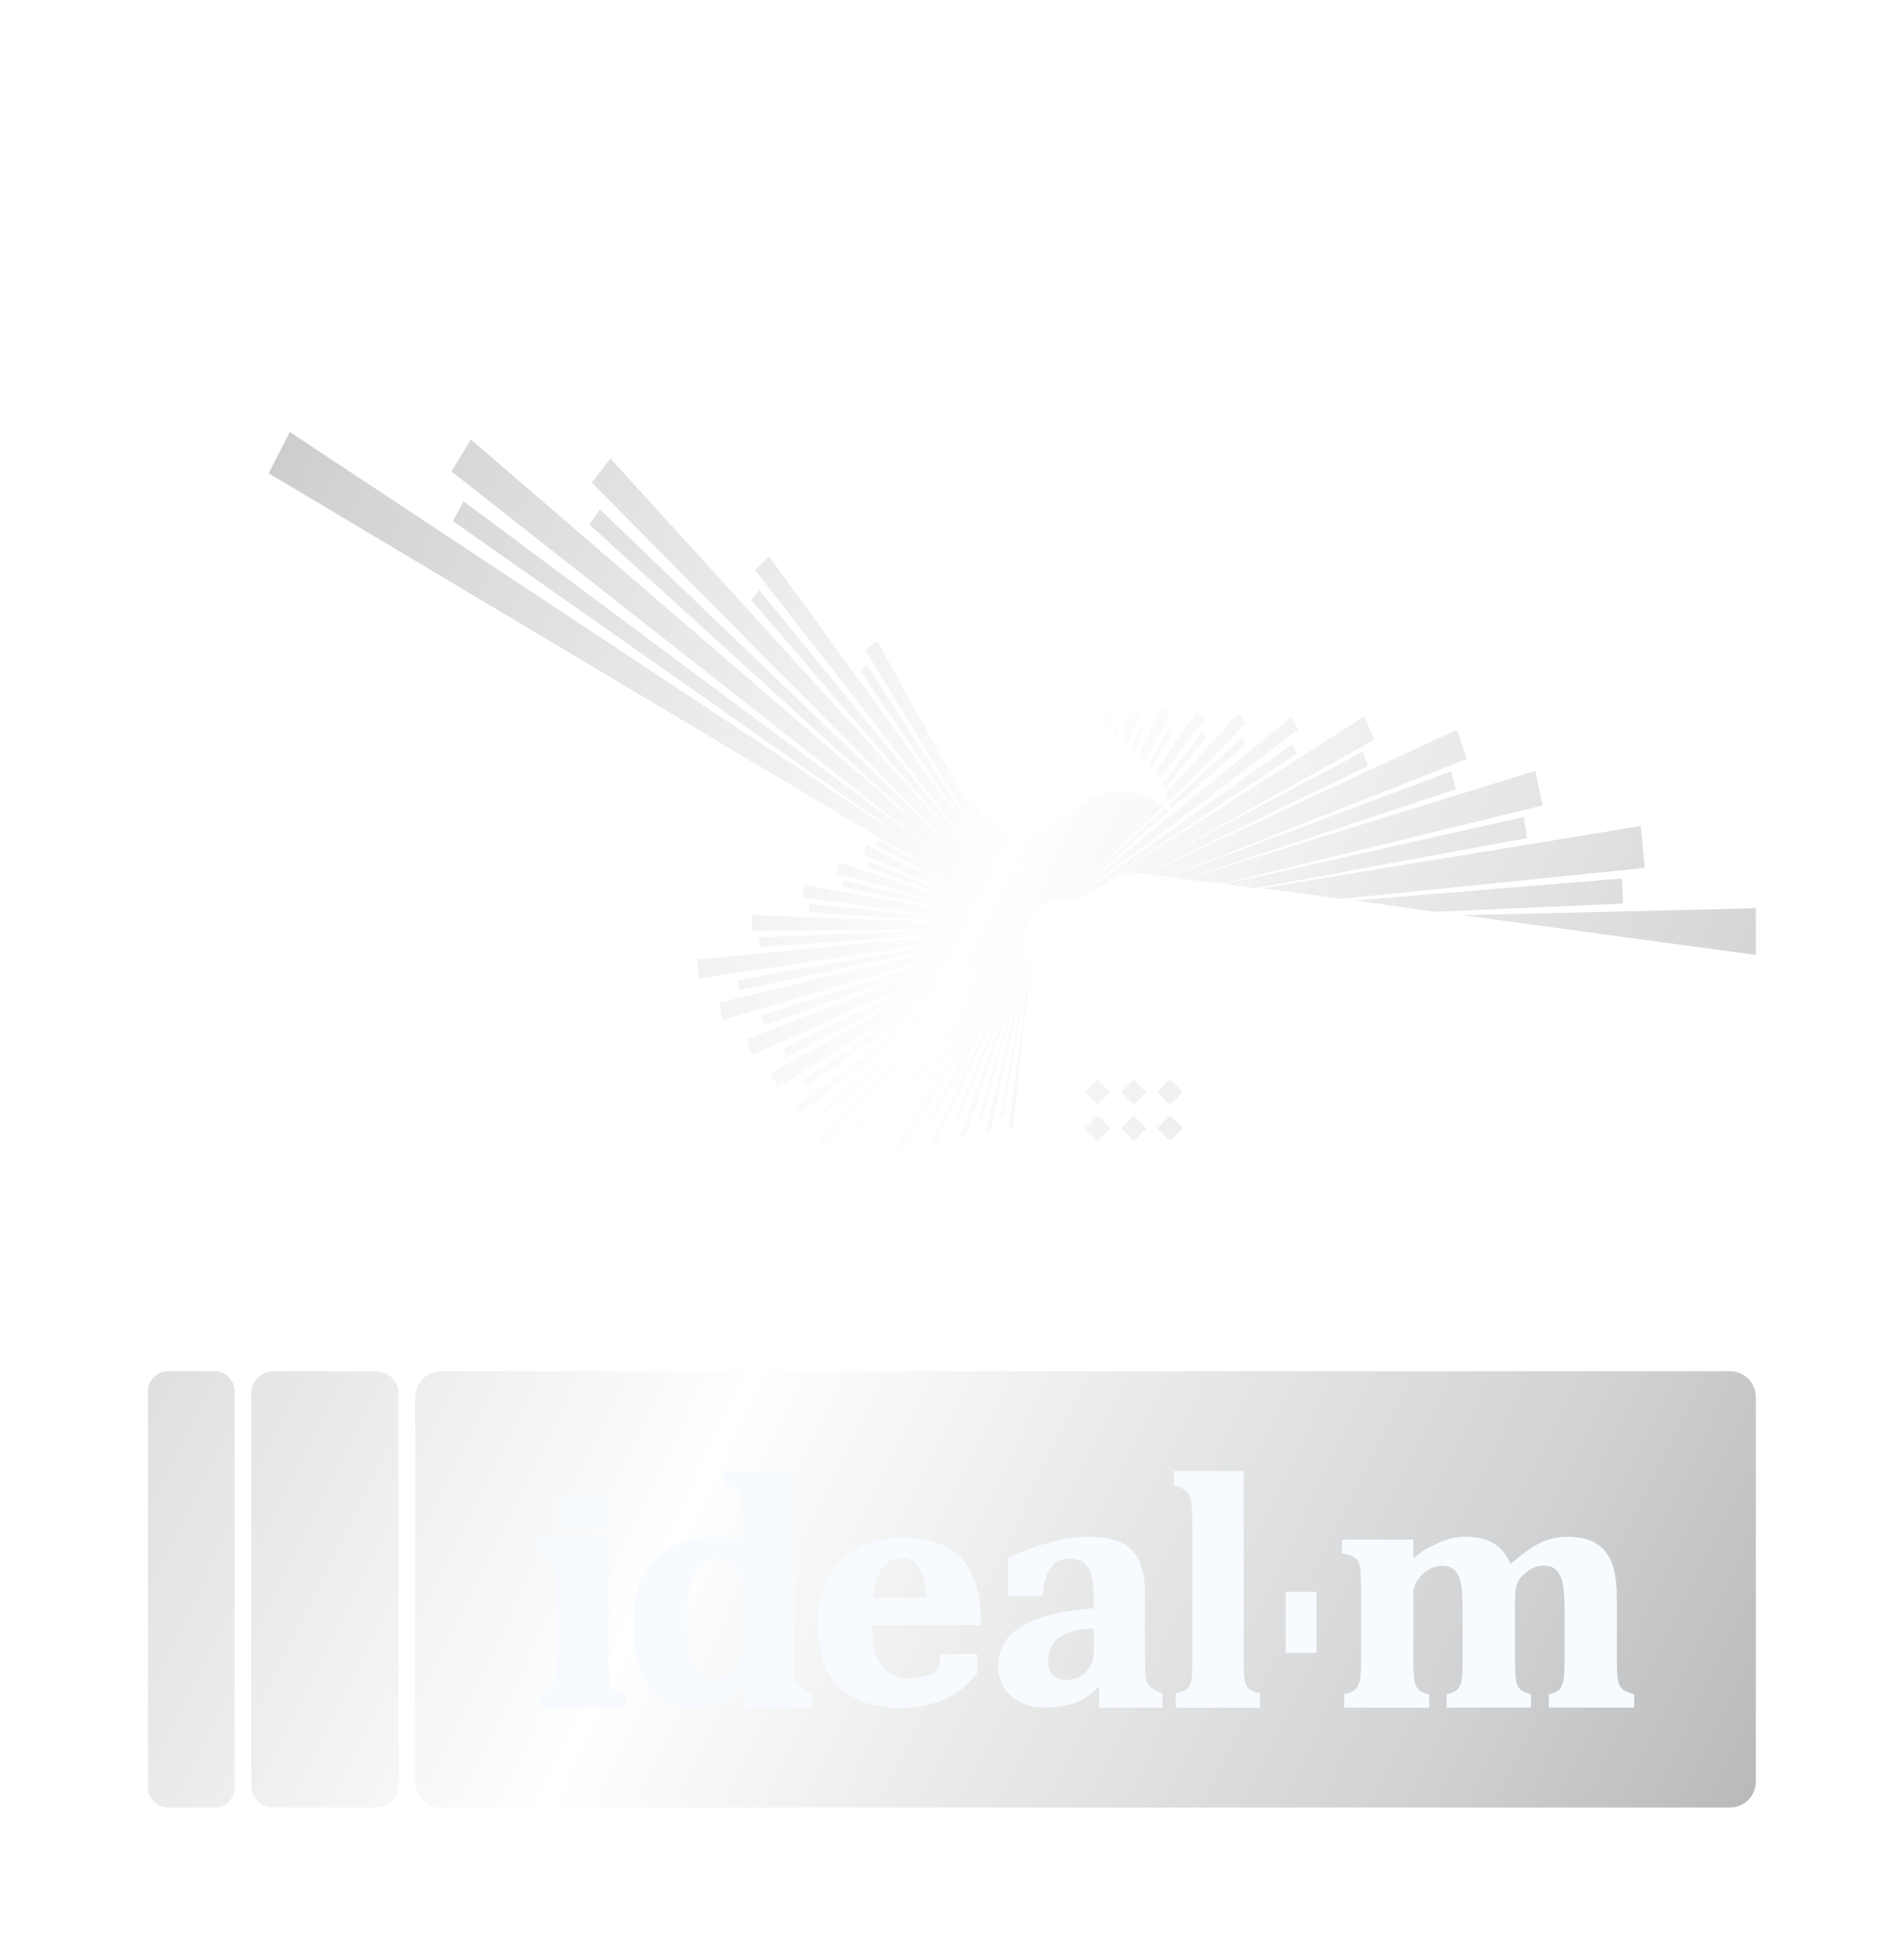
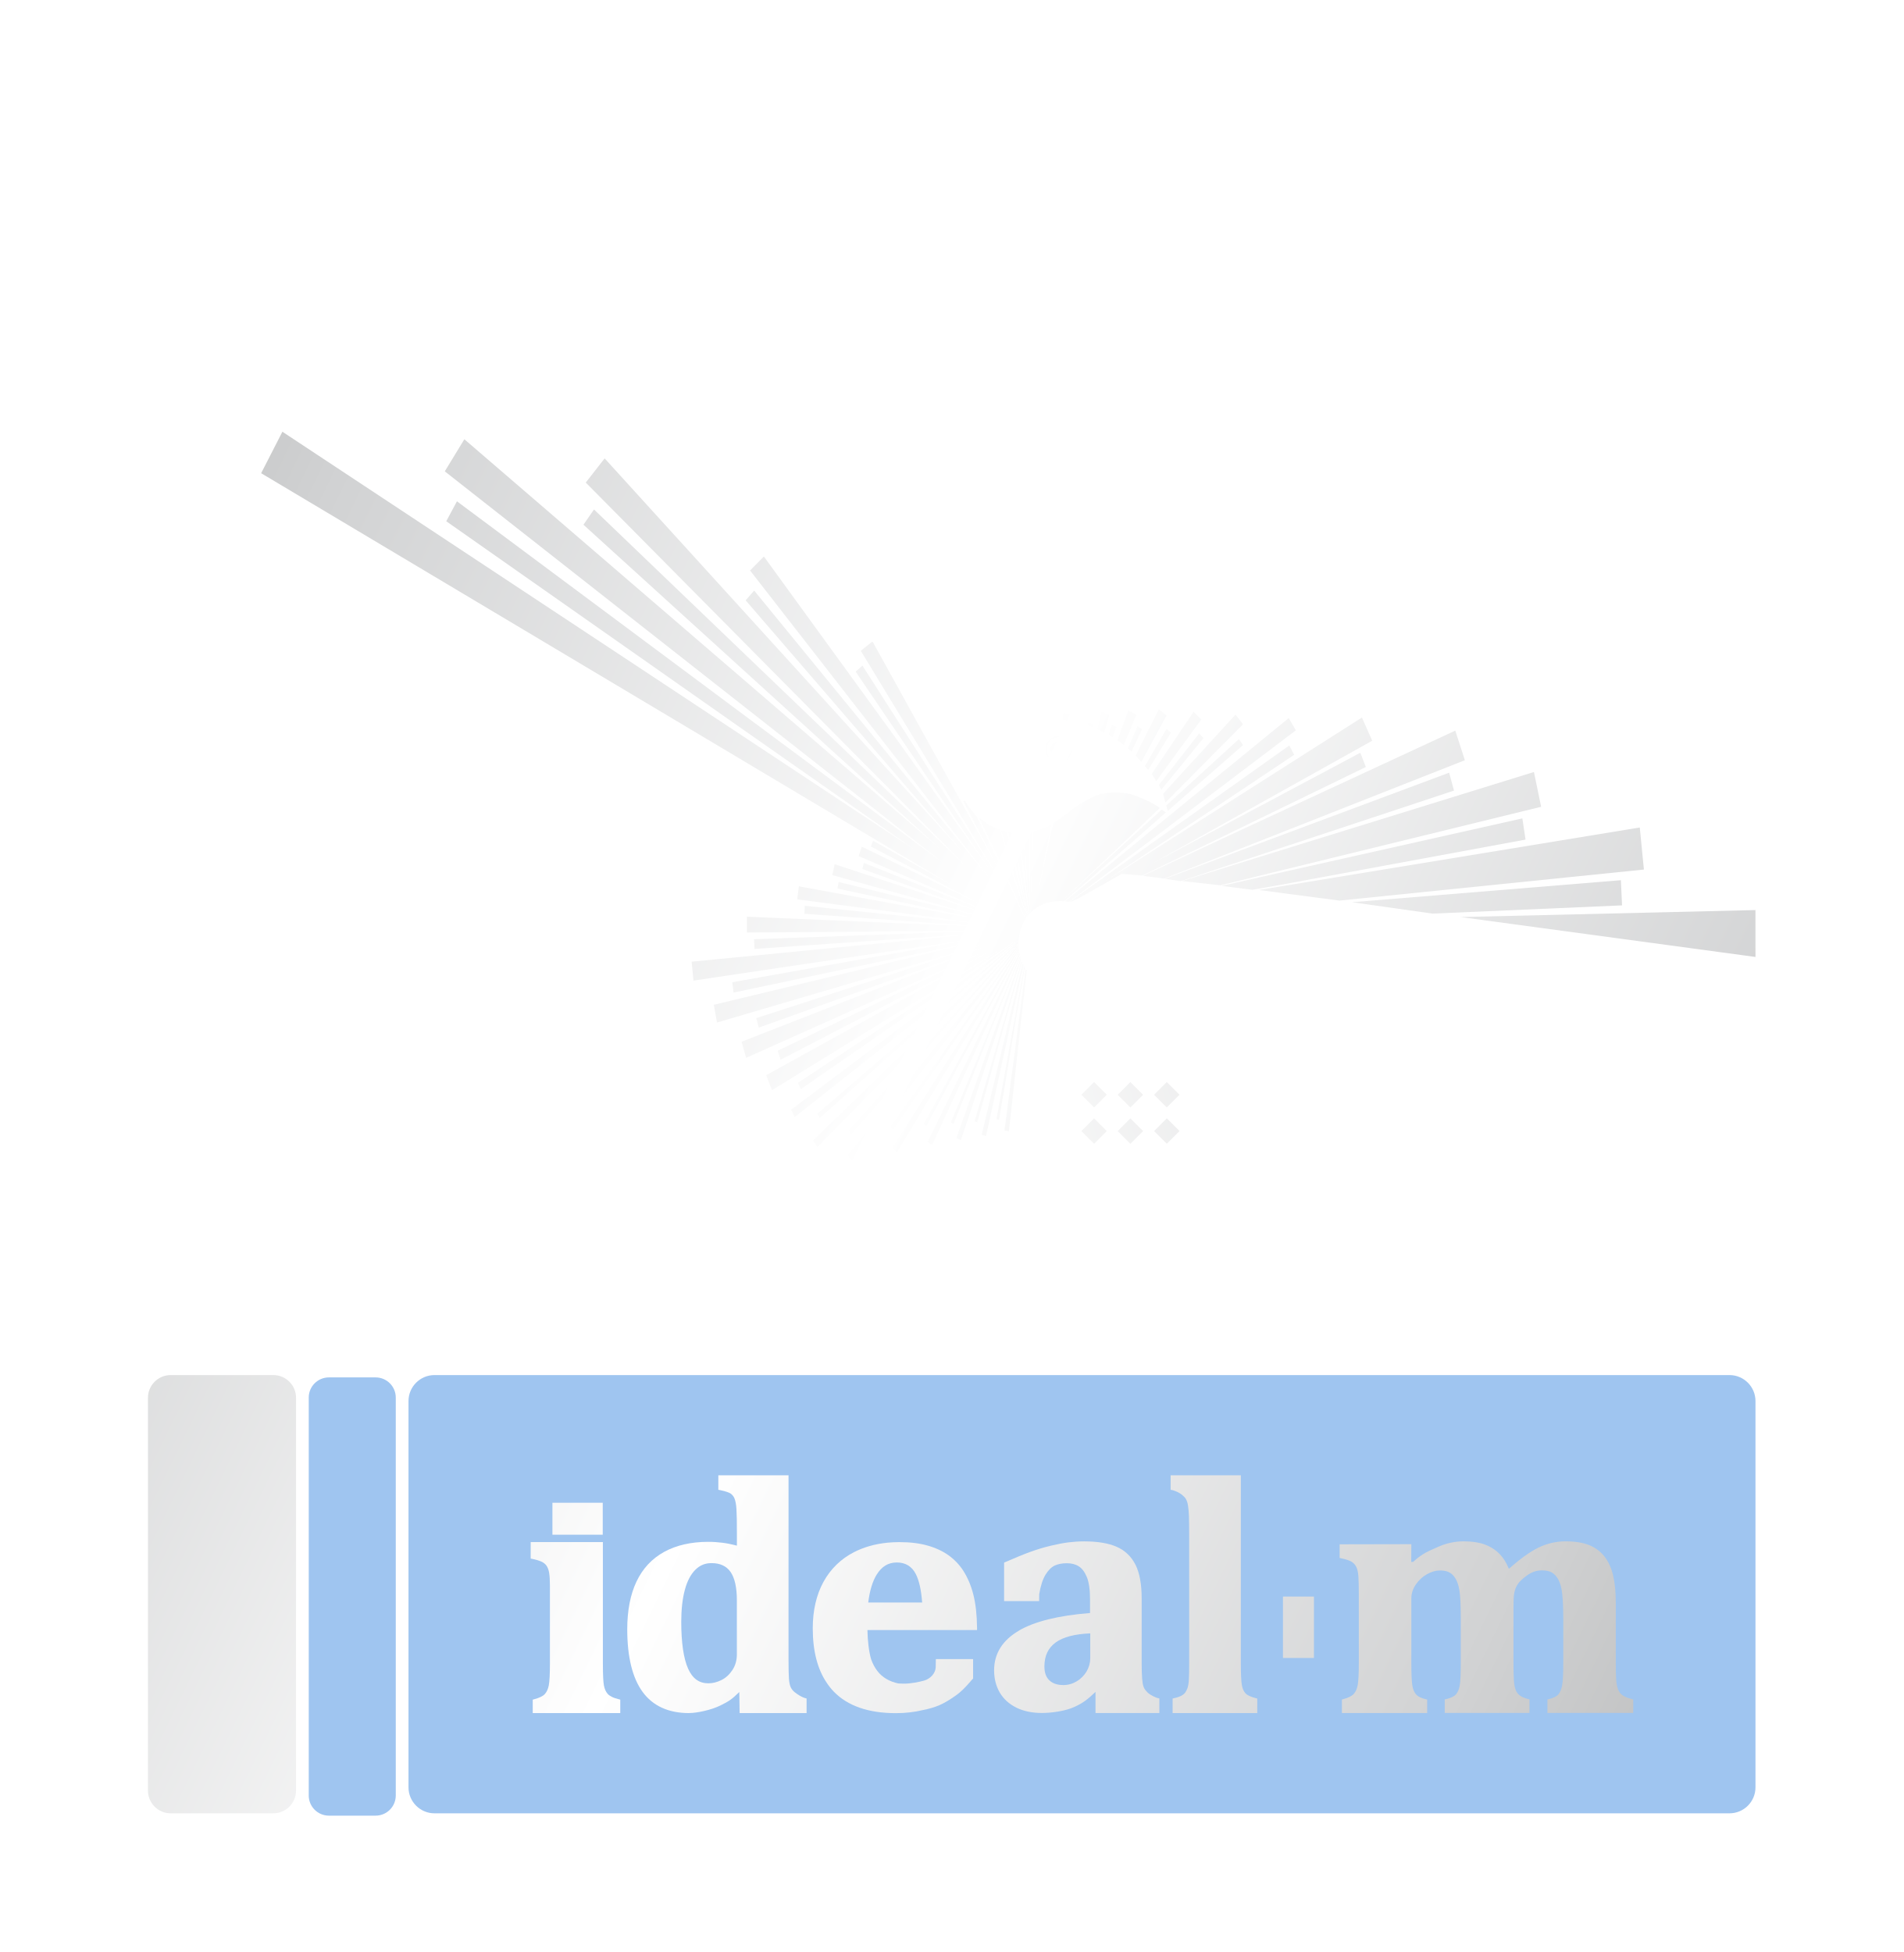
- <svg xmlns="http://www.w3.org/2000/svg" id="Layer_2" data-name="Layer 2" viewBox="-41.50 -121.11 533.85 545.01">
+ <svg xmlns="http://www.w3.org/2000/svg" id="Layer_2" data-name="Layer 2" viewBox="-41.29 -120.51 531.20 544.87">
  <defs>
-     <linearGradient id="prata" gradientUnits="userSpaceOnUse" x1="-97.57" y1="-6.14" x2="548.42" y2="308.93">
+     <linearGradient id="prata" gradientUnits="userSpaceOnUse" x1="-97.59" y1="-5.08" x2="546.21" y2="308.93">
      <stop offset="0" stop-color="#A9AAAA" />
      <stop offset="0.2" stop-color="#D1D2D3" />
      <stop offset="0.5" stop-color="#FFFFFF" />
      <stop offset="0.8" stop-color="#D1D2D3" />
      <stop offset="1" stop-color="#A9AAAA" />
    </linearGradient>
  </defs>
  <g id="Layer_1-2" data-name="Layer 1">
-     <rect x="74.94" y="263.32" width="375.91" height="122.33" rx="7.26" ry="7.26" fill="url(#prata)" />
+     <rect x="72.71" y="263.32" width="375.91" height="122.33" rx="7.26" ry="7.26" fill="#9fc5f0" />
    <g>
-       <path d="M259.6,80.72l.21-1.85-2.16-.33-.14,1.87c.69.08,1.39.19,2.07.31h.01Z" fill="url(#prata)" />
-       <polygon points="263.61 78.97 261.49 78.39 261.05 81.02 263.12 81.47 263.61 78.97" fill="url(#prata)" />
-       <polygon points="270.52 79.12 268.39 78.2 267.17 83.01 269.12 83.95 270.52 79.12" fill="url(#prata)" />
-       <path d="M274.57,87.43l3.48-8.38-2.19-1.29-3.09,8.36c.61.42,1.21.85,1.78,1.3h.01Z" fill="url(#prata)" />
-       <path d="M279.45,92.15h.01s7.04-12.95,7.04-12.95l-2.17-1.71-6.46,12.93c.54.56,1.07,1.14,1.57,1.73Z" fill="url(#prata)" />
-       <path d="M282.87,96.31c.25.39.5.76.74,1.21v.02s12.58-17.21,12.58-17.21l-2.15-2.15-11.68,17.34c.18.29.34.54.5.79Z" fill="url(#prata)" />
-       <polygon points="286.21 103.48 307.83 81.67 305.75 78.95 285.53 101.06 286.21 103.48" fill="url(#prata)" />
-       <polygon points="418.57 110.47 333.56 124.41 312.26 127.92 334.74 130.88 419.72 122.21 418.57 110.47" fill="url(#prata)" />
-       <polygon points="265.93 81.58 264.62 81.19 264.46 81.95 265.79 82.42 265.93 81.58" fill="url(#prata)" />
-       <path d="M271.47,85.28h.01s1.06-2.91,1.06-2.91l-1.28-.62-.93,2.86c.35.2.73.42,1.14.68Z" fill="url(#prata)" />
-       <path d="M276.74,89.29h.01s2.9-6.26,2.9-6.26l-1.26-.83-2.69,6.17c.38.32.72.63,1.04.92Z" fill="url(#prata)" />
-       <path d="M280.47,93.36s.18.19.33.36l.07.08c.2.23.43.47.53.58h.01s6.28-10.35,6.28-10.35l-1.19-1.1-6.04,10.43Z" fill="url(#prata)" />
-       <polygon points="284.36 98.62 285.04 99.93 296.79 85.55 295.61 84.2 284.36 98.62" fill="url(#prata)" />
-       <path d="M286.41,104.34c.08.24.14.48.2.69.07.26.14.53.23.79v.02s21-18.37,21-18.37l-1.15-1.67-20.28,18.54Z" fill="url(#prata)" />
-       <path d="M322.58,83.34l-1.97-3.42-36.1,29.51-26.39,21.64c.39.03.78.08,1.19.14h0s26.34-19.88,26.34-19.88l36.93-27.98Z" fill="url(#prata)" />
-       <path d="M247.18,135.98c.1-.15.2-.3.3-.45l-3.9-11.69h.04s-.04-.09-.04-.09l-3.49-12.62c-.5-.17-.98-.36-1.56-.59l-.37-.15-.02-.06c-1.23-.59-2.36-1.33-3.34-2.17-.1-.06-.19-.13-.27-.18l-.04-.03c-.1-.07-.19-.13-.28-.19h0s5.56,11.41,5.56,11.41l7.4,16.8Z" fill="url(#prata)" />
-       <path d="M342.13,93.6l-1.55-3.99-58.03,30.89,61.35-34.25-2.87-6.48-46.29,29.49-25.79,16.44,16.44-11,36.73-24.51-1.36-2.62-36.13,25.69-25.19,17.94s.09.01.14.02c.06,0,.12.02.17.03h0s2.36-1.09,2.36-1.09l11.87-6.72,2.51.16,3.27.28,15.56-7.54,46.82-22.76Z" fill="url(#prata)" />
-       <path d="M223.67,160.5l-34.63,29.89.67,1.17,55.54-49.48s0-.07,0-.1c0-.02,0-.05,0-.08v-.05l-21.57,18.66Z" fill="url(#prata)" />
-       <path d="M245.22,142.6v-.04c0-.11,0-.24,0-.38v-.03s-21.76,21.15-21.76,21.15l-35.62,34.55,1.24,1.8,34.94-35.54,21.21-21.52Z" fill="url(#prata)" />
-       <polygon points="369.76 91.69 367.08 83.43 307.68 110.98 279.94 123.93 279.95 123.93 279.88 123.96 285.86 124.74 309.18 115.57 369.76 91.69" fill="url(#prata)" />
-       <polygon points="391.04 104.69 389.02 94.98 318.72 116.74 290.8 125.42 301.56 126.61 319.86 122.11 391.04 104.69" fill="url(#prata)" />
-       <polygon points="386.69 113.85 385.8 107.93 317.16 123.32 301.86 126.77 310.45 127.87 317.63 126.6 386.69 113.85" fill="url(#prata)" />
-       <path d="M227.39,162.38l-29.64,32.69.74,1.03,46.72-53.12c0-.05,0-.11,0-.16,0-.03,0-.06,0-.1v-.03s-17.81,19.68-17.81,19.68Z" fill="url(#prata)" />
-       <polygon points="365.37 95.17 306.9 116.98 286.1 124.77 286.11 124.77 286.05 124.79 290.45 125.45 366.72 100.17 365.37 95.17" fill="url(#prata)" />
-       <path d="M245.26,141.77c0-.07.02-.14.02-.2,0-.02,0-.04,0-.06v-.08s.01-.08.01-.08v-.1s.02,0,.02,0l.02-.15c.02-.15.04-.31.04-.47v-.18s.06-.03.06-.03c0-.02.06-.28.06-.28.02-.1.04-.2.06-.3l.02-.11c.02-.08.04-.16.06-.24l.07-.23s.1-.32.1-.33c.33-1.05.77-2.02,1.33-2.91l-13.65-28.72c-.3-.31-.64-.69-.98-1.09-.08-.09-.15-.18-.22-.27-.88-1.07-1.63-2.17-2.06-3.01l-.42.22,11.28,21.61-14.32-25.84-22.2-40.17-.2-.14-3.19,2.54,40.23,66.26-16.07-25.08-23.7-37.05-1.89,1.68,24.55,36.25,14.94,21.99-27.39-38.44-37.71-51.93-3.86,3.9,68.89,88.49-28.86-35.34-38.88-47.54-2.38,2.72,39.92,46.29,21.14,24.5-40.79-44.84L129.69,7.44l-5.27,6.75,61.96,62.57,45.45,45.79L126.72,21.7l-2.94,4.26,100.21,91.07-54.24-46.74L90.54,2.1l-5.46,8.96,81.62,64.15,57.65,45.3-55.69-41.37L88.47,19.42l-2.98,5.57,81.49,57.2,49.51,34.68-76.4-50.54L39.76,0l-5.93,11.58,167.07,99.67,26.86,16-23.15-13.07-.63,1.59,33.79,17.73-36.29-17.67-.89,2.63,24.58,10.55,15.82,6.78-14.99-5.91-23.98-9.53-.41,1.71,24.13,8.71,14.45,5.25-17.88-5.94-28.43-9.36-.65,3.05,47.06,13.02-17.34-4.28-27.96-6.82-.32,1.83,28.11,6.02,16.87,3.58-21.64-3.96-34.12-6.27-.46,3.64,34.37,4.5,20.74,2.78-19.49-2.03-33.49-3.45-.11,2.23,33.52,2.4,19.66,1.36-69.24-2.95v4.42s42.72-.33,42.72-.33l25.74-.27-24.31.94-42.15,1.54.13,2.7,65.64-4.52-30.61,2.96-52.58,5.12.51,5.28,81.71-12.18-24.39,4.36-46.49,8.28.37,2.88,46.26-9.77,25.86-5.44-27.63,6.62-50.01,12,.89,4.95,49.58-14.57,27.43-8.07-22.8,7.41-43.25,14,.7,2.65,42.82-15.35,22.82-8.24-24.36,9.53-46.08,18,1.27,4.5,69.78-31.28-20.69,9.93-40.29,19.37.82,2.5,39.87-20.67,20.93-10.87-64.83,35.87,1.63,4.18,41.73-25.76,22.71-14.03-19.81,13.04-37.41,24.69.81,1.76,37.04-25.62,23.44-16.19-24.3,18.27-38.87,29.3.99,2.04,38.41-30.4,24.12-19.12Z" fill="url(#prata)" />
-       <path d="M245.22,143.42c0-.09,0-.19-.03-.3l-17.73,21.86-29.99,37.07,1.36,1.54,46.41-60.04v-.13Z" fill="url(#prata)" />
-       <path d="M244.35,122.57h.04s0-.04,0-.04l-.02.02-2.44-10.9c-.55-.12-1.1-.27-1.56-.4h0l3.37,11.56,3.75,12.71c.06-.08.12-.17.18-.25l-3.28-12.53-.04-.17Z" fill="url(#prata)" />
-       <path d="M247.18,149.96l-1.78,13.54-4.13,31.56,1.24.19,3.48-31.65,1.5-13.22c-.07-.1-.14-.2-.22-.33l-.08-.09Z" fill="url(#prata)" />
-       <path d="M246.58,148.86l-.07-.14c-.05-.09-.09-.18-.16-.27l-3.68,15.18-7.76,32.6,1.21.38,7.18-32.83,3.28-14.92Z" fill="url(#prata)" />
-       <path d="M246.95,149.55s-.04-.07-.06-.1c-.03-.04-.05-.09-.11-.13l-2.38,12.97-5.36,29.61.72.19,4.99-29.73,2.19-12.82Z" fill="url(#prata)" />
-       <path d="M247.91,111.83c-.36.06-.73.11-1.08.16l1.39,22.6c.07-.08.14-.16.22-.24l-.32-9.96-.21-12.56Z" fill="url(#prata)" />
-       <path d="M286.32,106.24l-1.16-.78-27.83,25.47,22.73-21.52,4.54-4.39c-.18-.14-.33-.25-.48-.36-.35-.24-.74-.48-1.22-.74-.01,0-.03-.02-.05-.03l-.03-.02c-.22-.12-.43-.23-.65-.35-.11-.06-.22-.11-.34-.17-.32-.16-.6-.3-.87-.42l-.19-.09h0s0,0,0,0c-.36-.17-.72-.33-1.09-.49l-1.84-.76h0s-.1-.04-.1-.04c-.27-.08-.57-.18-.9-.27l-.22-.07h0s-.15-.05-.15-.05c-.33-.07-.6-.12-.84-.16l-.25-.05c-.37-.06-.72-.11-1.07-.14l-.26-.03c-.61-.06-1.24-.09-1.88-.09h-.16s-.13,0-.13,0c-.33,0-.64.02-.98.04h-.23s-.07.02-.07.02c-.35.03-.72.07-1.12.13l-.24.03h-.08c-.37.07-.67.12-.96.18l-.1.02-.08.02-.28.1c-.69.25-1.4.54-2.09.87l-.16.07-.24.12c-.32.16-.66.33-1.04.54l-.22.12-.18.1c-.33.19-.67.38-1,.59l-.18.11-.23.14c-.3.19-.59.37-.87.56l-.21.14-.2.14c-.22.15-.44.3-.65.45-.48.39-.94.74-1.38,1.08-.33.25-.65.49-.98.73,0,0-.69.51-.82.6l-.3.21c-.25.18-.5.36-.76.54-.5.34-.93.62-1.35.87l-.04.18h-.03s-4.28,19.74-4.28,19.74l3.84-19.64c-.19.18-.41.35-.7.52l-.16.09c-.14.08-.29.15-.49.24-.18.08-.35.15-.52.22-.19.08-.37.15-.55.22-.2.08-.4.15-.6.22-.2.07-.4.13-.59.19-.12.04-.24.07-.36.1-.33.09-.63.16-.96.23-.02,0-.04,0-.07.02l-.68,20.02.31-19.96-.23.06c-.11.03-.22.05-.34.08l.05,22.57c.49-.5,1.04-.96,1.65-1.38l.14-.09c.33-.22.7-.43,1.09-.63l.1-.05c.23-.11.48-.21.66-.29h.02s.12-.05.12-.05l.04-.02.51-.19.21-.06c.22-.07.44-.12.64-.17l.1-.03.05-.02.07-.02c.07-.02.14-.03.21-.04l.39-.07c.22-.04.44-.07.66-.1.02,0,.04,0,.06,0h.05s.03-.01.03-.01h.09c.06-.01.12-.02.18-.02h.25s.37-.03.37-.03c.19-.01.38-.02.58-.02.03,0,.06,0,.1,0,.02,0,.05,0,.07,0,.03,0,.06,0,.09,0,.03,0,.06,0,.09,0,.02,0,.04,0,.08,0,.02,0,.04,0,.07,0,.19,0,.37.01.56.03h.16s20.37-17.75,20.37-17.75l8-7.05Z" fill="url(#prata)" />
-       <path d="M244.96,112.05c-.34,0-.67-.03-1.04-.06h-.1s4.01,23.07,4.01,23.07c.06-.08.12-.16.19-.23l.04-.04-1.6-11.12-1.5-11.62Z" fill="url(#prata)" />
-       <path d="M245.63,112.06h-.24s1.71,13.06,1.71,13.06l1,9.62s.08-.09.1-.12l-1.8-22.61c-.26.02-.51.03-.76.04Z" fill="url(#prata)" />
-       <path d="M243.27,111.89c-.12-.02-.24-.04-.35-.05h-.06c-.17-.04-.34-.06-.51-.09l2.96,12.91,2.38,10.58c.04-.06.09-.12.14-.18l-2.17-10.5-2.38-12.67Z" fill="url(#prata)" />
-       <path d="M245.39,145.2s-.01-.1-.02-.15c0-.04,0-.08-.04-.12l-9.4,16.98-17.18,31.31.7.6,16.88-31.66,9.06-16.96Z" fill="url(#prata)" />
-       <path d="M245.54,145.94v-.03c-.04-.13-.07-.26-.11-.4l-8.93,18.39-16.66,34.37,1.23.85,16.04-34.86,8.44-18.32Z" fill="url(#prata)" />
-       <path d="M246.16,148.2l.04-.15-.02-.04c-.04-.09-.07-.17-.13-.26l-4.27,14.49-8.84,30.24.74.29,8.45-30.38,4.02-14.19Z" fill="url(#prata)" />
-       <path d="M232.56,162.47l12.69-18.4c0-.05,0-.11,0-.19,0-.04,0-.09-.03-.15l-13.07,18.36-22.69,31.94.76.79,22.35-32.35Z" fill="url(#prata)" />
-       <path d="M245.32,144.66v-.12c-.03-.09-.04-.18-.07-.27l-12.73,20.04-22.53,35.61,1.3,1.17,21.81-36.2,12.22-20.23Z" fill="url(#prata)" />
-       <path d="M245.71,146.6s-.03-.09-.03-.11c-.02-.05-.03-.1-.07-.15l-6.57,15.76-12.71,30.69.72.44,12.34-30.98,6.32-15.65Z" fill="url(#prata)" />
-       <path d="M245.95,147.4c-.03-.08-.05-.15-.08-.24l-.02-.06-.07-.15-5.97,16.71-11.98,33.49,1.28.59,11.28-33.79,5.54-16.55Z" fill="url(#prata)" />
-       <polygon points="413.3 125.18 338.25 131.33 360.73 134.51 413.61 132.21 413.3 125.18" fill="url(#prata)" />
-       <polygon points="450.85 133.52 368.55 135.47 450.86 146.61 450.85 133.52" fill="url(#prata)" />
-       <path d="M256.4,92.38c1.98,0,3.64-1.63,3.64-3.72s-1.59-3.72-3.64-3.72-3.64,1.63-3.64,3.72,1.63,3.72,3.64,3.72ZM256.4,85.28c1.83,0,3.33,1.52,3.33,3.41s-1.48,3.41-3.33,3.41-3.33-1.52-3.33-3.41,1.48-3.41,3.33-3.41Z" fill="url(#prata)" />
-       <path d="M256.4,90.91c1.24,0,2.26-1.02,2.26-2.26s-1.02-2.26-2.26-2.26-2.26,1.02-2.26,2.26,1.02,2.26,2.26,2.26Z" fill="url(#prata)" />
+       <path d="M257.36,80.72l.21-1.85-2.16-.33-.14,1.87c.69.08,1.39.19,2.07.31h.01Z" fill="url(#prata)" />
+       <polygon points="261.37 78.97 259.25 78.39 258.81 81.02 260.88 81.47 261.37 78.97" fill="url(#prata)" />
+       <polygon points="268.28 79.12 266.15 78.2 264.93 83.01 266.88 83.95 268.28 79.12" fill="url(#prata)" />
+       <path d="M272.33,87.43l3.48-8.38-2.19-1.29-3.09,8.36c.61.42,1.21.85,1.78,1.3h.01Z" fill="url(#prata)" />
+       <path d="M277.22,92.15h.01s7.04-12.95,7.04-12.95l-2.17-1.71-6.46,12.93c.54.56,1.07,1.14,1.57,1.73Z" fill="url(#prata)" />
+       <path d="M280.63,96.31c.25.39.5.76.74,1.21v.02s12.58-17.21,12.58-17.21l-2.15-2.15-11.68,17.34c.18.29.34.54.5.79Z" fill="url(#prata)" />
+       <polygon points="283.97 103.48 305.59 81.67 303.51 78.95 283.29 101.06 283.97 103.48" fill="url(#prata)" />
+       <polygon points="416.33 110.47 331.32 124.41 310.02 127.92 332.51 130.88 417.48 122.21 416.33 110.47" fill="url(#prata)" />
+       <polygon points="263.69 81.58 262.38 81.19 262.22 81.95 263.55 82.42 263.69 81.58" fill="url(#prata)" />
+       <path d="M269.24,85.28h.01s1.06-2.91,1.06-2.91l-1.28-.62-.93,2.86c.35.2.73.42,1.14.68Z" fill="url(#prata)" />
+       <path d="M274.5,89.29h.01s2.9-6.26,2.9-6.26l-1.26-.83-2.69,6.17c.38.32.72.63,1.04.92Z" fill="url(#prata)" />
+       <path d="M278.23,93.36s.18.19.33.36l.07.08c.2.23.43.47.53.58h.01s6.28-10.35,6.28-10.35l-1.19-1.1-6.04,10.43Z" fill="url(#prata)" />
+       <polygon points="282.12 98.62 282.8 99.93 294.55 85.55 293.37 84.2 282.12 98.62" fill="url(#prata)" />
+       <path d="M284.17,104.34c.08.24.14.48.2.69.07.26.14.53.23.79v.02s21-18.37,21-18.37l-1.15-1.67-20.28,18.54Z" fill="url(#prata)" />
+       <path d="M320.34,83.34l-1.97-3.42-36.1,29.51-26.39,21.64c.39.03.78.08,1.19.14h0s26.34-19.88,26.34-19.88l36.93-27.98Z" fill="url(#prata)" />
+       <path d="M244.94,135.98c.1-.15.2-.3.3-.45l-3.9-11.69h.04s-.04-.09-.04-.09l-3.49-12.62c-.5-.17-.98-.36-1.56-.59l-.37-.15-.02-.06c-1.23-.59-2.36-1.33-3.34-2.17-.1-.06-.19-.13-.27-.18l-.04-.03c-.1-.07-.19-.13-.28-.19h0s5.56,11.41,5.56,11.41l7.4,16.8Z" fill="url(#prata)" />
+       <path d="M339.89,93.6l-1.55-3.99-58.03,30.89,61.35-34.25-2.87-6.48-46.29,29.49-25.79,16.44,16.44-11,36.73-24.51-1.36-2.62-36.13,25.69-25.19,17.94s.09.01.14.02c.06,0,.12.02.17.03h0s2.36-1.09,2.36-1.09l11.87-6.72,2.51.16,3.27.28,15.56-7.54,46.82-22.76Z" fill="url(#prata)" />
+       <path d="M221.43,160.5l-34.63,29.89.67,1.17,55.54-49.48s0-.07,0-.1c0-.02,0-.05,0-.08v-.05l-21.57,18.66Z" fill="url(#prata)" />
+       <path d="M242.98,142.6v-.04c0-.11,0-.24,0-.38v-.03s-21.76,21.15-21.76,21.15l-35.62,34.55,1.24,1.8,34.94-35.54,21.21-21.52Z" fill="url(#prata)" />
+       <polygon points="367.52 91.69 364.84 83.43 305.44 110.98 277.71 123.93 277.71 123.93 277.64 123.96 283.62 124.74 306.94 115.57 367.52 91.69" fill="url(#prata)" />
+       <polygon points="388.8 104.69 386.79 94.98 316.48 116.74 288.56 125.42 299.33 126.61 317.62 122.11 388.8 104.69" fill="url(#prata)" />
+       <polygon points="384.45 113.85 383.56 107.93 314.92 123.32 299.62 126.77 308.21 127.87 315.39 126.6 384.45 113.85" fill="url(#prata)" />
+       <path d="M225.15,162.38l-29.64,32.69.74,1.03,46.72-53.12c0-.05,0-.11,0-.16,0-.03,0-.06,0-.1v-.03s-17.81,19.68-17.81,19.68Z" fill="url(#prata)" />
+       <polygon points="363.13 95.17 304.66 116.98 283.87 124.77 283.87 124.77 283.81 124.79 288.21 125.45 364.48 100.17 363.13 95.17" fill="url(#prata)" />
+       <path d="M243.02,141.77c0-.07.02-.14.02-.2,0-.02,0-.04,0-.06v-.08s.01-.08.01-.08v-.1s.02,0,.02,0l.02-.15c.02-.15.04-.31.04-.47v-.18s.06-.03.06-.03c0-.02.06-.28.06-.28.02-.1.04-.2.06-.3l.02-.11c.02-.08.04-.16.06-.24l.07-.23s.1-.32.1-.33c.33-1.05.77-2.02,1.33-2.91l-13.65-28.72c-.3-.31-.64-.69-.98-1.09-.08-.09-.15-.18-.22-.27-.88-1.07-1.63-2.17-2.06-3.01l-.42.22,11.28,21.61-14.32-25.84-22.2-40.17-.2-.14-3.19,2.54,40.23,66.26-16.07-25.08-23.7-37.05-1.89,1.68,24.55,36.25,14.94,21.99-27.39-38.44-37.71-51.93-3.86,3.9,68.89,88.49-28.86-35.34-38.88-47.54-2.38,2.72,39.92,46.29,21.14,24.5-40.79-44.84L127.45,7.44l-5.27,6.75,61.96,62.57,45.45,45.79L124.48,21.7l-2.94,4.26,100.21,91.07-54.24-46.74L88.3,2.1l-5.46,8.96,81.62,64.15,57.65,45.3-55.69-41.37L86.23,19.42l-2.98,5.57,81.49,57.2,49.51,34.68-76.4-50.54L37.52,0l-5.93,11.58,167.07,99.67,26.86,16-23.15-13.07-.63,1.59,33.79,17.73-36.29-17.67-.89,2.63,24.58,10.55,15.82,6.78-14.99-5.91-23.98-9.53-.41,1.71,24.13,8.71,14.45,5.25-17.88-5.94-28.43-9.36-.65,3.05,47.06,13.02-17.34-4.28-27.96-6.82-.32,1.83,28.11,6.02,16.87,3.58-21.64-3.96-34.12-6.27-.46,3.64,34.37,4.5,20.74,2.78-19.49-2.03-33.49-3.45-.11,2.23,33.52,2.4,19.66,1.36-69.24-2.95v4.42s42.72-.33,42.72-.33l25.74-.27-24.31.94-42.15,1.54.13,2.7,65.64-4.52-30.61,2.96-52.58,5.12.51,5.28,81.71-12.18-24.39,4.36-46.49,8.28.37,2.88,46.26-9.77,25.86-5.44-27.63,6.62-50.01,12,.89,4.95,49.58-14.57,27.43-8.07-22.8,7.41-43.25,14,.7,2.65,42.82-15.35,22.82-8.24-24.36,9.53-46.08,18,1.27,4.5,69.78-31.28-20.69,9.93-40.29,19.37.82,2.5,39.87-20.67,20.93-10.87-64.83,35.87,1.63,4.18,41.73-25.76,22.71-14.03-19.81,13.04-37.41,24.69.81,1.76,37.04-25.62,23.44-16.19-24.3,18.27-38.87,29.3.99,2.04,38.41-30.4,24.12-19.12Z" fill="url(#prata)" />
+       <path d="M242.98,143.42c0-.09,0-.19-.03-.3l-17.73,21.86-29.99,37.07,1.36,1.54,46.41-60.04v-.13Z" fill="url(#prata)" />
+       <path d="M242.11,122.57h.04s0-.04,0-.04l-.02.02-2.44-10.9c-.55-.12-1.1-.27-1.56-.4h0l3.37,11.56,3.75,12.71c.06-.08.12-.17.18-.25l-3.28-12.53-.04-.17Z" fill="url(#prata)" />
+       <path d="M244.94,149.96l-1.78,13.54-4.13,31.56,1.24.19,3.48-31.65,1.5-13.22c-.07-.1-.14-.2-.22-.33l-.08-.09Z" fill="url(#prata)" />
+       <path d="M244.34,148.86l-.07-.14c-.05-.09-.09-.18-.16-.27l-3.68,15.18-7.76,32.6,1.21.38,7.18-32.83,3.28-14.92Z" fill="url(#prata)" />
+       <path d="M244.71,149.55s-.04-.07-.06-.1c-.03-.04-.05-.09-.11-.13l-2.38,12.97-5.36,29.61.72.19,4.99-29.73,2.19-12.82Z" fill="url(#prata)" />
+       <path d="M245.67,111.83c-.36.06-.73.11-1.08.16l1.39,22.6c.07-.08.14-.16.22-.24l-.32-9.96-.21-12.56Z" fill="url(#prata)" />
+       <path d="M284.08,106.24l-1.16-.78-27.83,25.47,22.73-21.52,4.54-4.39c-.18-.14-.33-.25-.48-.36-.35-.24-.74-.48-1.22-.74-.01,0-.03-.02-.05-.03l-.03-.02c-.22-.12-.43-.23-.65-.35-.11-.06-.22-.11-.34-.17-.32-.16-.6-.3-.87-.42l-.19-.09h0s0,0,0,0c-.36-.17-.72-.33-1.09-.49l-1.84-.76h0s-.1-.04-.1-.04c-.27-.08-.57-.18-.9-.27l-.22-.07h0s-.15-.05-.15-.05c-.33-.07-.6-.12-.84-.16l-.25-.05c-.37-.06-.72-.11-1.07-.14l-.26-.03c-.61-.06-1.24-.09-1.88-.09h-.16s-.13,0-.13,0c-.33,0-.64.02-.98.04h-.23s-.07.02-.07.02c-.35.03-.72.07-1.12.13l-.24.03h-.08c-.37.07-.67.12-.96.18l-.1.02-.08.02-.28.1c-.69.25-1.4.54-2.09.87l-.16.07-.24.12c-.32.16-.66.33-1.04.54l-.22.12-.18.1c-.33.19-.67.38-1,.59l-.18.11-.23.14c-.3.19-.59.37-.87.56l-.21.14-.2.14c-.22.15-.44.3-.65.45-.48.39-.94.74-1.38,1.08-.33.25-.65.49-.98.73,0,0-.69.51-.82.6l-.3.21c-.25.18-.5.36-.76.54-.5.34-.93.62-1.35.87l-.04.18h-.03s-4.28,19.74-4.28,19.74l3.84-19.64c-.19.18-.41.35-.7.52l-.16.09c-.14.08-.29.15-.49.24-.18.08-.35.15-.52.22-.19.08-.37.15-.55.22-.2.08-.4.15-.6.22-.2.07-.4.13-.59.19-.12.04-.24.07-.36.1-.33.09-.63.16-.96.23-.02,0-.04,0-.07.02l-.68,20.02.31-19.96-.23.06c-.11.03-.22.05-.34.08l.05,22.57c.49-.5,1.04-.96,1.65-1.38l.14-.09c.33-.22.7-.43,1.09-.63l.1-.05c.23-.11.48-.21.66-.29h.02s.12-.05.12-.05l.04-.02.51-.19.21-.06c.22-.07.44-.12.64-.17l.1-.03.05-.02.07-.02c.07-.02.14-.03.21-.04l.39-.07c.22-.04.44-.07.66-.1.02,0,.04,0,.06,0h.05s.03-.01.03-.01h.09c.06-.01.12-.02.18-.02h.25s.37-.03.37-.03c.19-.01.38-.02.58-.02.03,0,.06,0,.1,0,.02,0,.05,0,.07,0,.03,0,.06,0,.09,0,.03,0,.06,0,.09,0,.02,0,.04,0,.08,0,.02,0,.04,0,.07,0,.19,0,.37.01.56.03h.16s20.37-17.75,20.37-17.75l8-7.05Z" fill="url(#prata)" />
+       <path d="M242.72,112.05c-.34,0-.67-.03-1.04-.06h-.1s4.01,23.07,4.01,23.07c.06-.08.12-.16.19-.23l.04-.04-1.6-11.12-1.5-11.62Z" fill="url(#prata)" />
+       <path d="M243.39,112.06h-.24s1.71,13.06,1.71,13.06l1,9.62s.08-.09.1-.12l-1.8-22.61c-.26.02-.51.03-.76.04Z" fill="url(#prata)" />
+       <path d="M241.03,111.89c-.12-.02-.24-.04-.35-.05h-.06c-.17-.04-.34-.06-.51-.09l2.96,12.91,2.38,10.58c.04-.06.09-.12.14-.18l-2.17-10.5-2.38-12.67Z" fill="url(#prata)" />
+       <path d="M243.15,145.2s-.01-.1-.02-.15c0-.04,0-.08-.04-.12l-9.4,16.98-17.18,31.31.7.6,16.88-31.66,9.06-16.96Z" fill="url(#prata)" />
+       <path d="M243.3,145.94v-.03c-.04-.13-.07-.26-.11-.4l-8.93,18.39-16.66,34.37,1.23.85,16.04-34.86,8.44-18.32Z" fill="url(#prata)" />
+       <path d="M243.92,148.2l.04-.15-.02-.04c-.04-.09-.07-.17-.13-.26l-4.27,14.49-8.84,30.24.74.29,8.45-30.38,4.02-14.19Z" fill="url(#prata)" />
+       <path d="M230.32,162.47l12.69-18.4c0-.05,0-.11,0-.19,0-.04,0-.09-.03-.15l-13.07,18.36-22.69,31.94.76.79,22.35-32.35Z" fill="url(#prata)" />
+       <path d="M243.08,144.66v-.12c-.03-.09-.04-.18-.07-.27l-12.73,20.04-22.53,35.61,1.3,1.17,21.81-36.2,12.22-20.23Z" fill="url(#prata)" />
+       <path d="M243.47,146.6s-.03-.09-.03-.11c-.02-.05-.03-.1-.07-.15l-6.57,15.76-12.71,30.69.72.44,12.34-30.98,6.32-15.65Z" fill="url(#prata)" />
+       <path d="M243.71,147.4c-.03-.08-.05-.15-.08-.24l-.02-.06-.07-.15-5.97,16.71-11.98,33.49,1.28.59,11.28-33.79,5.54-16.55Z" fill="url(#prata)" />
+       <polygon points="411.06 125.18 336.01 131.33 358.49 134.51 411.38 132.21 411.06 125.18" fill="url(#prata)" />
+       <polygon points="448.61 133.52 366.31 135.47 448.62 146.61 448.61 133.52" fill="url(#prata)" />
+       <path d="M254.16,92.38c1.98,0,3.64-1.63,3.64-3.72s-1.59-3.72-3.64-3.72-3.64,1.63-3.64,3.72,1.63,3.72,3.64,3.72ZM254.16,85.28c1.83,0,3.33,1.52,3.33,3.41s-1.48,3.41-3.33,3.41-3.33-1.52-3.33-3.41,1.48-3.41,3.33-3.41Z" fill="url(#prata)" />
+       <path d="M254.16,90.91c1.24,0,2.26-1.02,2.26-2.26s-1.02-2.26-2.26-2.26-2.26,1.02-2.26,2.26,1.02,2.26,2.26,2.26Z" fill="url(#prata)" />
    </g>
    <g>
-       <rect x="318.99" y="325.14" width="8.65" height="17.15" fill="#f7fafe" />
-       <path d="M334.81,310.56v3.82l.3.06c1.49.3,2.53.65,3.12,1.04.56.38.99.87,1.27,1.48.29.62.47,1.48.54,2.53.07,1.09.12,2.8.12,5.1v19.21c0,2.92-.11,4.97-.31,6.05-.19,1.04-.56,1.88-1.11,2.48-.54.6-1.55,1.09-3.02,1.48l-.28.08v3.77h23.8v-3.77l-.29-.06c-1.36-.32-2.31-.79-2.83-1.4-.53-.61-.88-1.47-1.04-2.57-.17-1.15-.26-3.19-.26-6.1v-18.1c0-1.37.43-2.68,1.25-3.89.84-1.22,1.9-2.19,3.14-2.88,1.23-.68,2.43-1.03,3.55-1.03.85,0,1.56.11,2.11.3.54.2,1.02.48,1.41.86.39.38.75.87,1.07,1.48.32.62.57,1.36.75,2.2.19.85.32,1.99.4,3.37.07,1.42.12,3.17.12,5.2v12.53c0,2.95-.1,5.02-.29,6.13-.18,1.06-.53,1.9-1.04,2.5-.51.59-1.47,1.05-2.86,1.37l-.29.06v3.77h23.65v-3.77l-.28-.08c-1.13-.3-1.97-.65-2.48-1.07-.5-.41-.88-.92-1.11-1.55-.24-.64-.4-1.52-.48-2.6-.07-1.11-.12-2.73-.12-4.84v-15.25c0-1.81.05-3.13.16-3.92.11-.77.31-1.47.6-2.08.29-.61.67-1.17,1.16-1.67.49-.5,1.1-1.02,1.8-1.52.68-.48,1.37-.86,2.05-1.09.67-.24,1.4-.35,2.19-.35,1.15,0,2.08.2,2.78.6.69.4,1.3,1.07,1.81,2.01.52.94.87,2.29,1.06,3.99.19,1.73.29,4.01.29,6.82v12.53c0,2.92-.11,4.98-.31,6.11-.19,1.08-.55,1.93-1.04,2.53-.49.59-1.42,1.05-2.79,1.37l-.29.06v3.77h23.95v-3.77l-.29-.08c-.83-.2-1.55-.46-2.14-.76-.55-.28-.99-.63-1.29-1.03-.31-.41-.55-.96-.73-1.62-.18-.69-.3-1.62-.35-2.79-.05-1.19-.07-2.48-.07-3.83v-17.07c0-2.88-.26-5.41-.75-7.48-.51-2.1-1.33-3.89-2.46-5.3-1.13-1.42-2.58-2.48-4.32-3.16-1.72-.67-3.9-1.01-6.52-1.01s-5.22.61-7.65,1.81c-2.31,1.15-5.05,3.12-8.13,5.87-.66-1.65-1.51-3.02-2.53-4.09-1.13-1.17-2.51-2.07-4.13-2.68-1.61-.6-3.64-.91-6.05-.91s-4.96.56-7.33,1.67c-2.32,1.08-3.82,1.48-6.71,4.08h-.5l.03-4.96" fill="#f7fafe" />
+       <rect x="316.75" y="325.14" width="8.65" height="17.15" fill="url(#prata)" />
+       <path d="M332.57,310.56v3.82l.3.06c1.49.3,2.53.65,3.12,1.04.56.38.99.87,1.27,1.48.29.62.47,1.48.54,2.53.07,1.09.12,2.8.12,5.1v19.21c0,2.92-.11,4.97-.31,6.05-.19,1.04-.56,1.88-1.11,2.48-.54.6-1.55,1.09-3.02,1.48l-.28.08v3.77h23.8v-3.77l-.29-.06c-1.36-.32-2.31-.79-2.83-1.4-.53-.61-.88-1.47-1.04-2.57-.17-1.15-.26-3.19-.26-6.1v-18.1c0-1.37.43-2.68,1.25-3.89.84-1.22,1.9-2.19,3.14-2.88,1.23-.68,2.43-1.03,3.55-1.03.85,0,1.56.11,2.11.3.54.2,1.02.48,1.41.86.39.38.75.87,1.07,1.48.32.62.57,1.36.75,2.2.19.85.32,1.99.4,3.37.07,1.42.12,3.17.12,5.2v12.53c0,2.95-.1,5.02-.29,6.13-.18,1.06-.53,1.9-1.04,2.5-.51.59-1.47,1.05-2.86,1.37l-.29.06v3.77h23.65v-3.77l-.28-.08c-1.13-.3-1.97-.65-2.48-1.07-.5-.41-.88-.92-1.11-1.55-.24-.64-.4-1.52-.48-2.6-.07-1.11-.12-2.73-.12-4.84v-15.25c0-1.81.05-3.13.16-3.92.11-.77.31-1.47.6-2.08.29-.61.67-1.17,1.16-1.67.49-.5,1.1-1.02,1.8-1.52.68-.48,1.37-.86,2.05-1.09.67-.24,1.4-.35,2.19-.35,1.15,0,2.08.2,2.78.6.69.4,1.3,1.07,1.81,2.01.52.94.87,2.29,1.06,3.99.19,1.73.29,4.01.29,6.82v12.53c0,2.92-.11,4.98-.31,6.11-.19,1.08-.55,1.93-1.04,2.53-.49.59-1.42,1.05-2.79,1.37l-.29.06v3.77h23.95v-3.77l-.29-.08c-.83-.2-1.55-.46-2.14-.76-.55-.28-.99-.63-1.29-1.03-.31-.41-.55-.96-.73-1.62-.18-.69-.3-1.62-.35-2.79-.05-1.19-.07-2.48-.07-3.83v-17.07c0-2.88-.26-5.41-.75-7.48-.51-2.1-1.33-3.89-2.46-5.3-1.13-1.42-2.58-2.48-4.32-3.16-1.72-.67-3.9-1.01-6.52-1.01s-5.22.61-7.65,1.81c-2.31,1.15-5.05,3.12-8.13,5.87-.66-1.65-1.51-3.02-2.53-4.09-1.13-1.17-2.51-2.07-4.13-2.68-1.61-.6-3.64-.91-6.05-.91s-4.96.56-7.33,1.67c-2.32,1.08-3.82,1.48-6.71,4.08h-.5l.03-4.96" fill="url(#prata)" />
      <g>
-         <path d="M131.67,353.13c-.5-.26-.89-.53-1.15-.84-.27-.32-.48-.65-.64-1.02-.16-.37-.29-.8-.39-1.29s-.16-1.21-.21-2.13c-.05-.95-.08-2.29-.08-4.01v-33.9h-20.15v4.61l.3.05c1.07.21,1.95.47,2.61.75.62.27,1.13.65,1.49,1.15.36.51.62,1.21.76,2.06.14.91.21,2.13.21,3.62v21.67c0,2.91-.11,4.96-.31,6.04-.19,1.04-.57,1.87-1.11,2.47-.55.6-1.59,1.09-3.09,1.48l-.29.08v3.75h24.43v-3.76l-.29-.07c-.87-.21-1.58-.45-2.1-.72Z" fill="#f7fafe" />
-         <rect x="115.12" y="298.96" width="14.04" height="8.92" fill="#f7fafe" />
+         <path d="M129.43,353.13c-.5-.26-.89-.53-1.15-.84-.27-.32-.48-.65-.64-1.02-.16-.37-.29-.8-.39-1.29s-.16-1.21-.21-2.13c-.05-.95-.08-2.29-.08-4.01v-33.9h-20.15v4.61l.3.05c1.07.21,1.95.47,2.61.75.62.27,1.13.65,1.49,1.15.36.51.62,1.21.76,2.06.14.91.21,2.13.21,3.62v21.67c0,2.91-.11,4.96-.31,6.04-.19,1.04-.57,1.87-1.11,2.47-.55.6-1.59,1.09-3.09,1.48l-.29.08v3.75h24.43v-3.76l-.29-.07c-.87-.21-1.58-.45-2.1-.72Z" fill="url(#prata)" />
+         <rect x="112.88" y="298.96" width="14.04" height="8.92" fill="url(#prata)" />
      </g>
-       <path d="M153.22,357.66c2.3,0,6.25-.87,8.75-2.1,2.36-1.16,3.15-1.67,5.3-3.77l.09,5.88h18.69v-4.07c-1.36-.28-2.74-1.3-3.31-1.75-.49-.39-.91-.9-1.14-1.43-.25-.57-.4-1.36-.48-2.35-.07-1.03-.11-2.72-.11-5.01v-51.76h-19.59v4.04l.46.09c1.8.36,2.61.73,2.96.96.49.34.85.79,1.1,1.4.26.65.45,1.62.53,2.9.09,1.32.13,3.62.13,6.86v3.38c-1.5-.39-2.83-.66-3.98-.8-1.33-.17-2.68-.26-4.04-.26-4.75,0-8.87.94-12.26,2.79-3.41,1.87-6.02,4.66-7.74,8.3-1.71,3.59-2.58,8.08-2.58,13.3,0,7.72,1.44,13.59,4.27,17.48,2.87,3.93,7.23,5.93,12.95,5.93ZM151.06,332.14c0-3.41.34-6.42,1.01-8.89.65-2.43,1.64-4.31,2.92-5.58,1.26-1.26,2.73-1.86,4.49-1.86,2.42,0,4.16.8,5.33,2.45,1.17,1.68,1.77,4.33,1.77,7.89v15.16c0,1.62-.41,3.08-1.23,4.33-.83,1.26-1.85,2.2-3.05,2.8-1.22.61-2.45.92-3.68.92-2.57,0-4.41-1.33-5.64-4.07-1.27-2.85-1.92-7.26-1.92-13.13h-.01Z" fill="#f7fafe" />
-       <path d="M291.88,297.9c.28.42.48,1.03.6,1.77.13.81.23,1.82.27,3.02.04,1.21.07,3.14.07,5.74v35.51c0,1.92-.03,3.41-.09,4.44-.06.98-.19,1.75-.37,2.28-.2.53-.41.96-.66,1.3-.24.31-.59.61-1.04.85-.47.26-1.15.5-2.01.69l-.45.1v4.07h23.62v-4.06l-.43-.11c-1.44-.37-2.41-.83-2.9-1.4-.49-.56-.82-1.34-.98-2.32-.18-1.05-.27-3.02-.27-5.87v-52.62h-19.6v4.05c1.21.16,2.57.9,3.14,1.37.43.36.84.75,1.11,1.17Z" fill="#f7fafe" />
-       <path d="M245.31,334.66c-4.59,2.67-6.93,6.4-6.93,11.07,0,2.32.53,4.4,1.57,6.2,1.05,1.79,2.61,3.21,4.64,4.22l.02.02h.02c2.01.98,4.39,1.47,7.1,1.47s6.56-.54,9-1.66c2.32-1.07,3.51-1.9,5.95-4.22v5.9h17.82v-4.08c-1.12-.16-2.5-1.03-2.91-1.33-.33-.24-.62-.61-.88-.88-.25-.26-.47-.62-.63-1.07-.18-.48-.31-1.24-.39-2.28-.09-1.07-.13-2.61-.13-4.6v-17.79c0-3.94-.58-7.09-1.72-9.36-1.16-2.3-2.92-3.99-5.26-5.02-2.28-1-5.34-1.51-9.09-1.51-1.45,0-2.92.1-4.38.28-1.44.18-3.1.5-4.95.94-1.81.43-3.7,1-5.59,1.68-1.86.67-4.23,1.64-7.06,2.88l-.34.15v10.75h9.78l.02-1.95c.38-2.31.97-4.13,1.75-5.42.77-1.25,1.62-2.1,2.53-2.54.94-.44,2.09-.67,3.41-.67s2.41.28,3.33.86c.9.55,1.66,1.55,2.25,2.96.61,1.45.91,3.57.91,6.31v3.77c-8.77.69-15.45,2.34-19.83,4.89ZM265.21,335.42v6.96c0,1.28-.34,2.5-1.01,3.65-.68,1.15-1.62,2.09-2.77,2.78-1.16.69-2.41,1.04-3.71,1.04-1.68,0-3-.44-3.93-1.33-.92-.88-1.37-2.14-1.37-3.86,0-2.98,1.04-5.18,3.17-6.72h-.01c2.08-1.5,5.33-2.34,9.64-2.52Z" fill="#f7fafe" />
-       <path d="M233.62,334.46v-.59c-.04-3.6-.38-6.71-1.03-9.25-.62-2.5-1.58-4.75-2.82-6.7-1.07-1.65-2.43-3.08-4.05-4.26-1.62-1.16-3.59-2.09-5.86-2.74h-.01s-.01,0-.01,0c-2.24-.65-4.88-.97-7.84-.97h0c-.07,0-.15,0-.22,0-.52,0-1.04.01-1.55.04-.5.03-1,.07-1.49.11-.08,0-.15,0-.23.02-3.4.35-6.5,1.23-9.23,2.63-3.66,1.88-6.53,4.67-8.53,8.31-1.98,3.62-2.98,7.98-2.98,12.95,0,6.3,1.31,11.38,3.89,15.19.6.91,1.27,1.75,2.02,2.52,3.84,3.95,9.66,5.97,17.26,5.97,2.7,0,5.23-.29,7.56-.86,1.64-.32,3.19-.76,4.51-1.32,1.54-.65,3.01-1.58,4.56-2.66,1.64-1.14,2.87-2.44,4.3-4.11.1-.12.2-.24.31-.36l.18-.18.16-.16v-5.38l-.06-.06h-10.34l-.04,2.31c-.07,1.68-1.53,3.19-3.16,3.67-1.45.42-3.84.87-5.53.87-.65,0-1.24-.02-1.78-.06-2.45-.52-4.41-1.67-5.79-3.44-.72-.93-1.32-2.05-1.79-3.37-.63-2.27-.93-5.06-1-8.03l.06-.06h30.52ZM211.23,315.63c2.38,0,4.18,1.05,5.29,3.22.94,1.83,1.53,4.51,1.78,7.96h-15.05c.41-3.28,1.19-5.91,2.36-7.79,1.41-2.28,3.24-3.39,5.62-3.39Z" fill="#f7fafe" />
+       <path d="M150.98,357.66c2.3,0,6.25-.87,8.75-2.1,2.36-1.16,3.15-1.67,5.3-3.77l.09,5.88h18.69v-4.07c-1.36-.28-2.74-1.3-3.31-1.75-.49-.39-.91-.9-1.14-1.43-.25-.57-.4-1.36-.48-2.35-.07-1.03-.11-2.72-.11-5.01v-51.76h-19.59v4.04l.46.09c1.8.36,2.61.73,2.96.96.49.34.85.79,1.1,1.4.26.65.45,1.62.53,2.9.09,1.32.13,3.62.13,6.86v3.38c-1.5-.39-2.83-.66-3.98-.8-1.33-.17-2.68-.26-4.04-.26-4.75,0-8.87.94-12.26,2.79-3.41,1.87-6.02,4.66-7.74,8.3-1.71,3.59-2.58,8.08-2.58,13.3,0,7.72,1.44,13.59,4.27,17.48,2.87,3.93,7.23,5.93,12.95,5.93ZM148.83,332.14c0-3.41.34-6.42,1.01-8.89.65-2.43,1.64-4.31,2.92-5.58,1.26-1.26,2.73-1.86,4.49-1.86,2.42,0,4.16.8,5.33,2.45,1.17,1.68,1.77,4.33,1.77,7.89v15.16c0,1.62-.41,3.08-1.23,4.33-.83,1.26-1.85,2.2-3.05,2.8-1.22.61-2.45.92-3.68.92-2.57,0-4.41-1.33-5.64-4.07-1.27-2.85-1.92-7.26-1.92-13.13h-.01Z" fill="url(#prata)" />
+       <path d="M289.64,297.9c.28.42.48,1.03.6,1.77.13.81.23,1.82.27,3.02.04,1.21.07,3.14.07,5.74v35.51c0,1.92-.03,3.41-.09,4.44-.06.98-.19,1.75-.37,2.28-.2.53-.41.96-.66,1.3-.24.31-.59.61-1.04.85-.47.26-1.15.5-2.01.69l-.45.1v4.07h23.62v-4.06l-.43-.11c-1.44-.37-2.41-.83-2.9-1.4-.49-.56-.82-1.34-.98-2.32-.18-1.05-.27-3.02-.27-5.87v-52.62h-19.6v4.05c1.21.16,2.57.9,3.14,1.37.43.36.84.75,1.11,1.17Z" fill="url(#prata)" />
+       <path d="M243.07,334.66c-4.59,2.67-6.93,6.4-6.93,11.07,0,2.32.53,4.4,1.57,6.2,1.05,1.79,2.61,3.21,4.64,4.22l.02.02h.02c2.01.98,4.39,1.47,7.1,1.47s6.56-.54,9-1.66c2.32-1.07,3.51-1.9,5.95-4.22v5.9h17.82v-4.08c-1.12-.16-2.5-1.03-2.91-1.33-.33-.24-.62-.61-.88-.88-.25-.26-.47-.62-.63-1.07-.18-.48-.31-1.24-.39-2.28-.09-1.07-.13-2.61-.13-4.6v-17.79c0-3.94-.58-7.09-1.72-9.36-1.16-2.3-2.92-3.99-5.26-5.02-2.28-1-5.34-1.51-9.09-1.51-1.45,0-2.92.1-4.38.28-1.44.18-3.1.5-4.95.94-1.81.43-3.7,1-5.59,1.68-1.86.67-4.23,1.64-7.06,2.88l-.34.15v10.75h9.78l.02-1.95c.38-2.31.97-4.13,1.75-5.42.77-1.25,1.62-2.1,2.53-2.54.94-.44,2.09-.67,3.41-.67s2.41.28,3.33.86c.9.55,1.66,1.55,2.25,2.96.61,1.45.91,3.57.91,6.31v3.77c-8.77.69-15.45,2.34-19.83,4.89ZM262.97,335.42v6.96c0,1.28-.34,2.5-1.01,3.65-.68,1.15-1.62,2.09-2.77,2.78-1.16.69-2.41,1.04-3.71,1.04-1.68,0-3-.44-3.93-1.33-.92-.88-1.37-2.14-1.37-3.86,0-2.98,1.04-5.18,3.17-6.72h-.01c2.08-1.5,5.33-2.34,9.64-2.52Z" fill="url(#prata)" />
+       <path d="M231.38,334.46v-.59c-.04-3.6-.38-6.71-1.03-9.25-.62-2.5-1.58-4.75-2.82-6.7-1.07-1.65-2.43-3.08-4.05-4.26-1.62-1.16-3.59-2.09-5.86-2.74h-.01s-.01,0-.01,0c-2.24-.65-4.88-.97-7.84-.97h0c-.07,0-.15,0-.22,0-.52,0-1.04.01-1.55.04-.5.03-1,.07-1.49.11-.08,0-.15,0-.23.02-3.4.35-6.5,1.23-9.23,2.63-3.66,1.88-6.53,4.67-8.53,8.31-1.98,3.62-2.98,7.98-2.98,12.95,0,6.3,1.31,11.38,3.89,15.19.6.91,1.27,1.75,2.02,2.52,3.84,3.95,9.66,5.97,17.26,5.97,2.7,0,5.23-.29,7.56-.86,1.64-.32,3.19-.76,4.51-1.32,1.54-.65,3.01-1.58,4.56-2.66,1.64-1.14,2.87-2.44,4.3-4.11.1-.12.2-.24.31-.36l.18-.18.16-.16v-5.38l-.06-.06h-10.34l-.04,2.31c-.07,1.68-1.53,3.19-3.16,3.67-1.45.42-3.84.87-5.53.87-.65,0-1.24-.02-1.78-.06-2.45-.52-4.41-1.67-5.79-3.44-.72-.93-1.32-2.05-1.79-3.37-.63-2.27-.93-5.06-1-8.03l.06-.06h30.52ZM208.99,315.63c2.38,0,4.18,1.05,5.29,3.22.94,1.83,1.53,4.51,1.78,7.96h-15.05c.41-3.28,1.19-5.91,2.36-7.79,1.41-2.28,3.24-3.39,5.62-3.39Z" fill="url(#prata)" />
    </g>
-     <rect x="28.95" y="263.32" width="41.33" height="122.33" rx="6.35" ry="6.35" fill="url(#prata)" />
-     <rect y="263.32" width="24.29" height="122.33" rx="5.63" ry="5.63" fill="url(#prata)" />
+     <rect y="263.32" width="41.33" height="122.33" rx="6.35" ry="6.35" fill="url(#prata)" />
+     <rect x="44.87" y="263.97" width="24.29" height="122.33" rx="5.63" ry="5.63" fill="#9fc5f0" />
    <g>
-       <rect x="263.77" y="182.56" width="5.02" height="5.02" transform="translate(-52.88 242.5) rotate(-45)" fill="url(#prata)" />
-       <rect x="273.9" y="182.56" width="5.02" height="5.02" transform="translate(-49.91 249.66) rotate(-45)" fill="url(#prata)" />
-       <rect x="284.06" y="182.56" width="5.02" height="5.02" transform="translate(-46.93 256.84) rotate(-45)" fill="url(#prata)" />
-       <rect x="263.77" y="192.7" width="5.02" height="5.02" transform="translate(-60.04 245.46) rotate(-45)" fill="url(#prata)" />
-       <rect x="273.9" y="192.7" width="5.02" height="5.02" transform="translate(-57.07 252.63) rotate(-45)" fill="url(#prata)" />
-       <rect x="284.06" y="192.7" width="5.02" height="5.02" transform="translate(-54.1 259.81) rotate(-45)" fill="url(#prata)" />
+       <rect x="261.53" y="182.56" width="5.02" height="5.02" transform="translate(-53.53 240.91) rotate(-45)" fill="url(#prata)" />
+       <rect x="271.66" y="182.56" width="5.02" height="5.02" transform="translate(-50.56 248.08) rotate(-45)" fill="url(#prata)" />
+       <rect x="281.82" y="182.56" width="5.02" height="5.02" transform="translate(-47.59 255.26) rotate(-45)" fill="url(#prata)" />
+       <rect x="261.53" y="192.7" width="5.02" height="5.02" transform="translate(-60.7 243.88) rotate(-45)" fill="url(#prata)" />
+       <rect x="271.66" y="192.7" width="5.02" height="5.02" transform="translate(-57.73 251.05) rotate(-45)" fill="url(#prata)" />
+       <rect x="281.82" y="192.7" width="5.02" height="5.02" transform="translate(-54.75 258.22) rotate(-45)" fill="url(#prata)" />
    </g>
  </g>
</svg>
